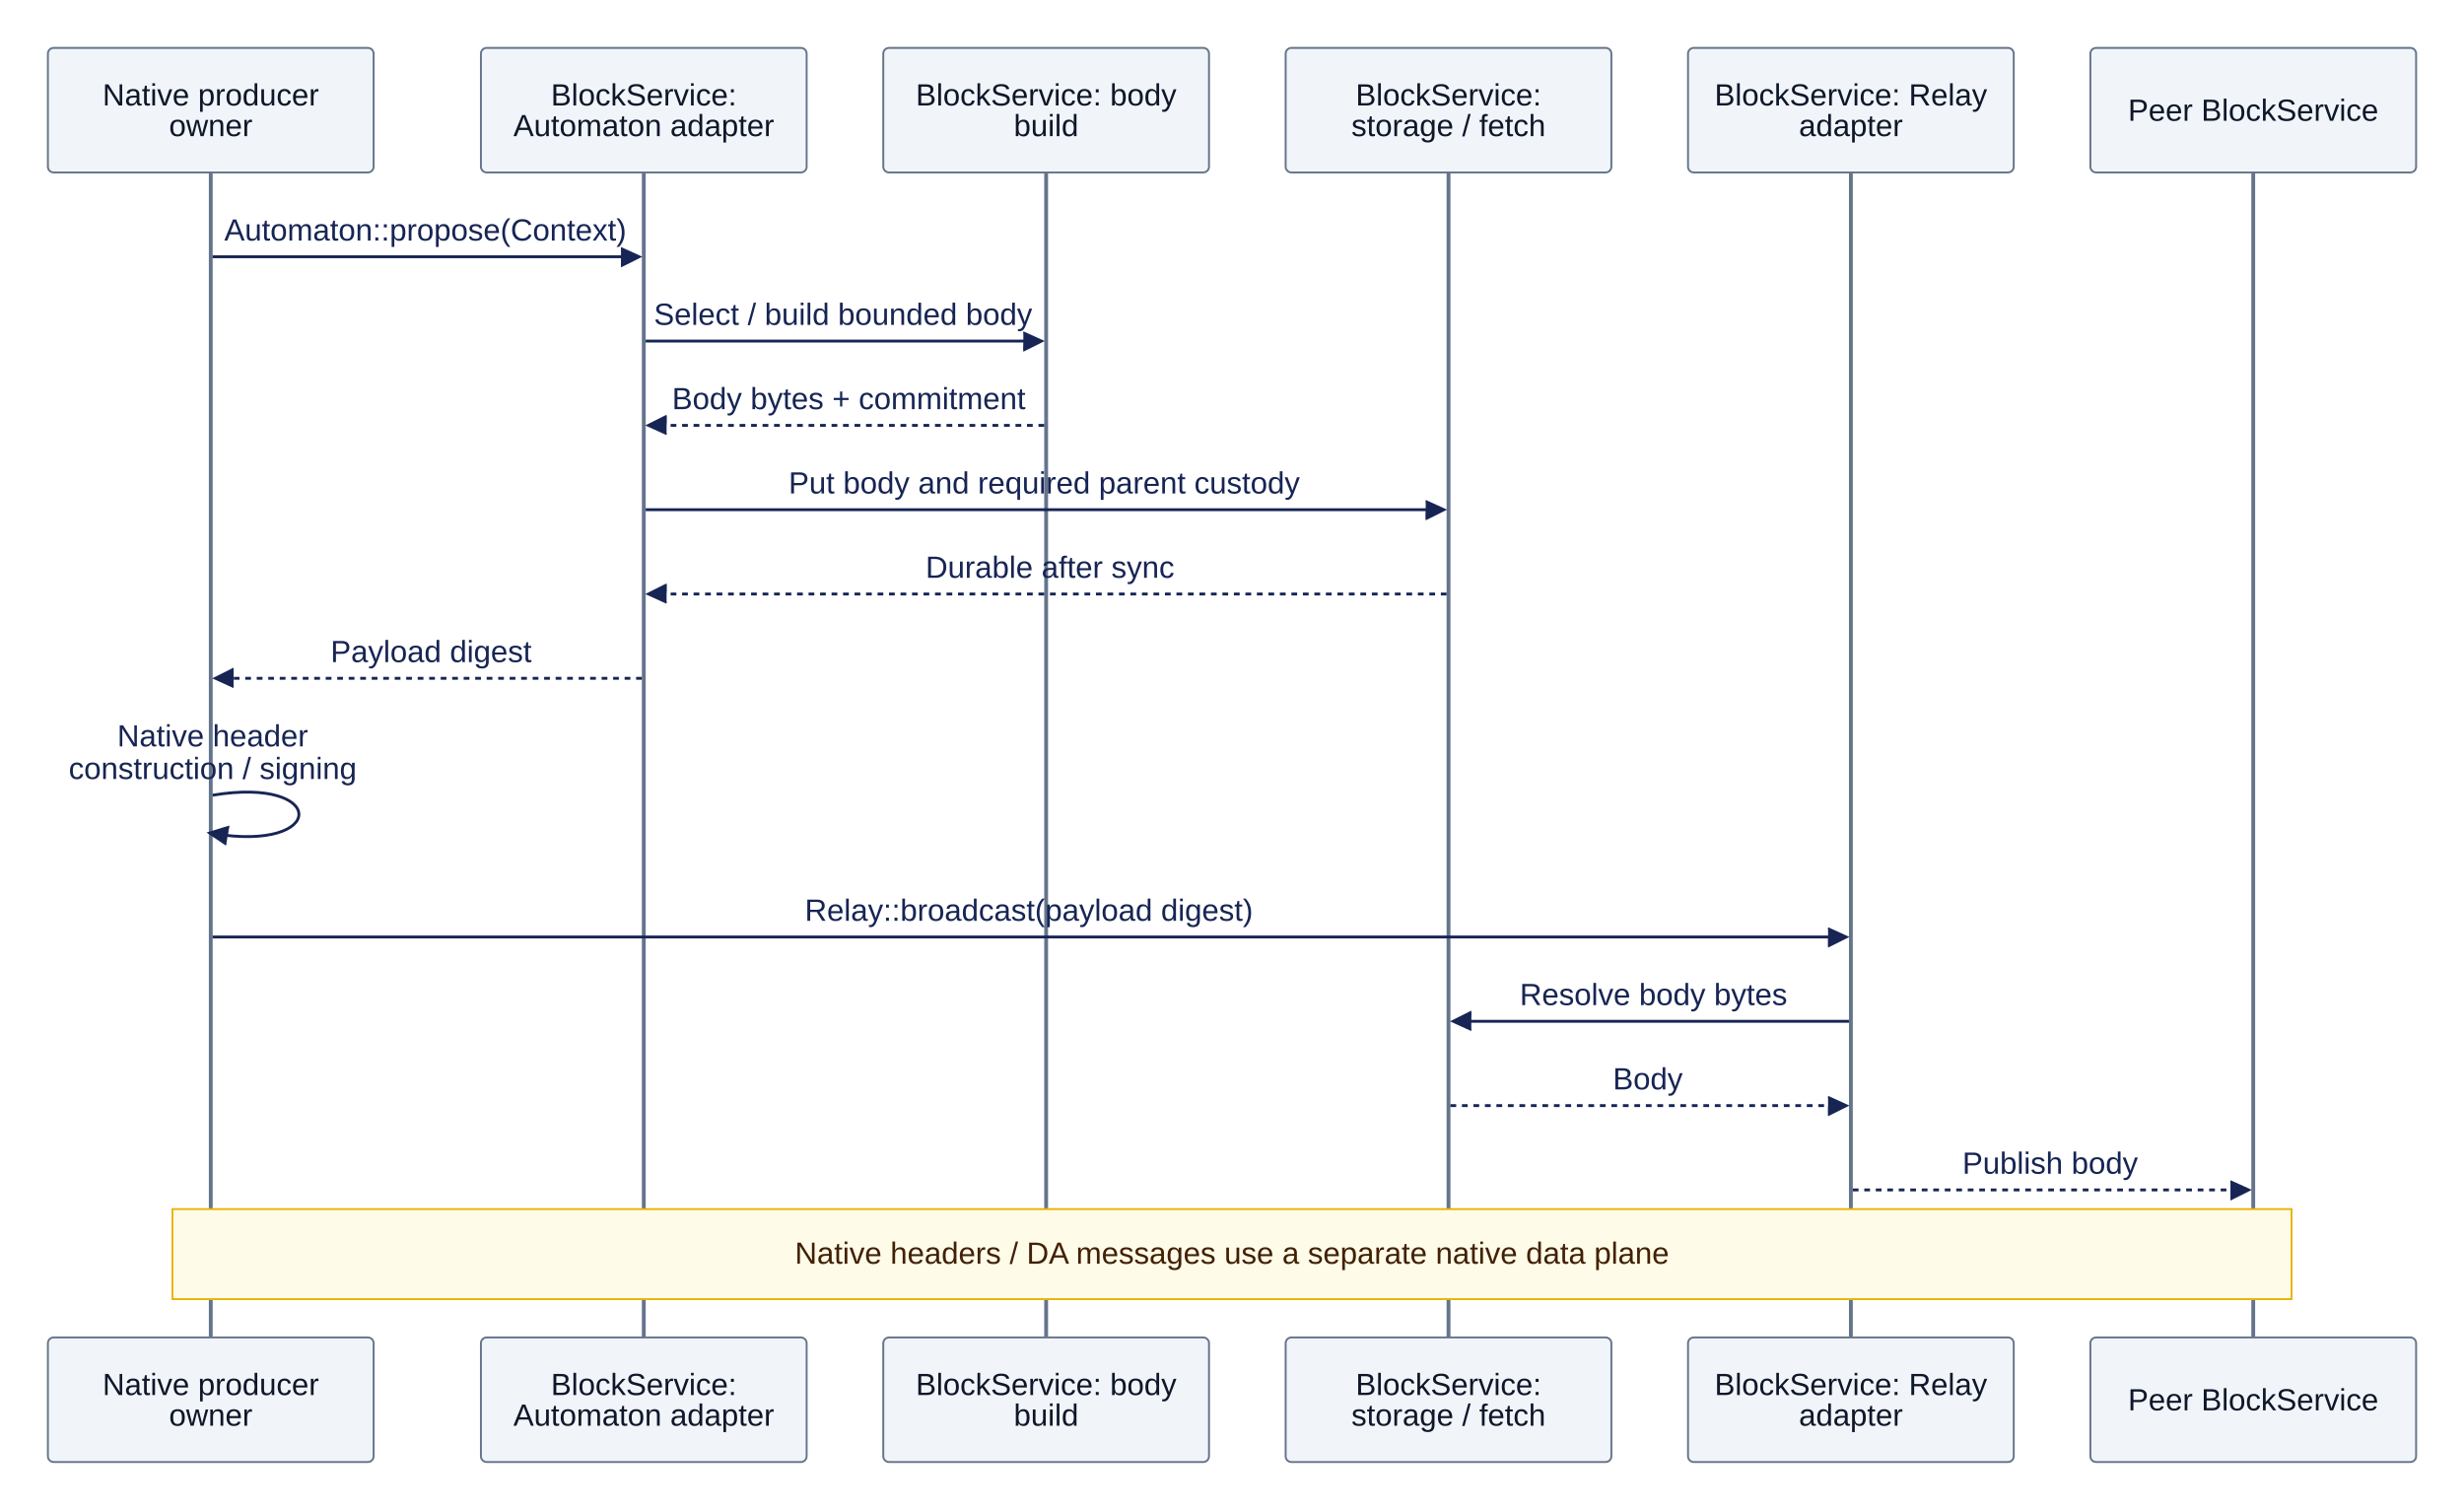
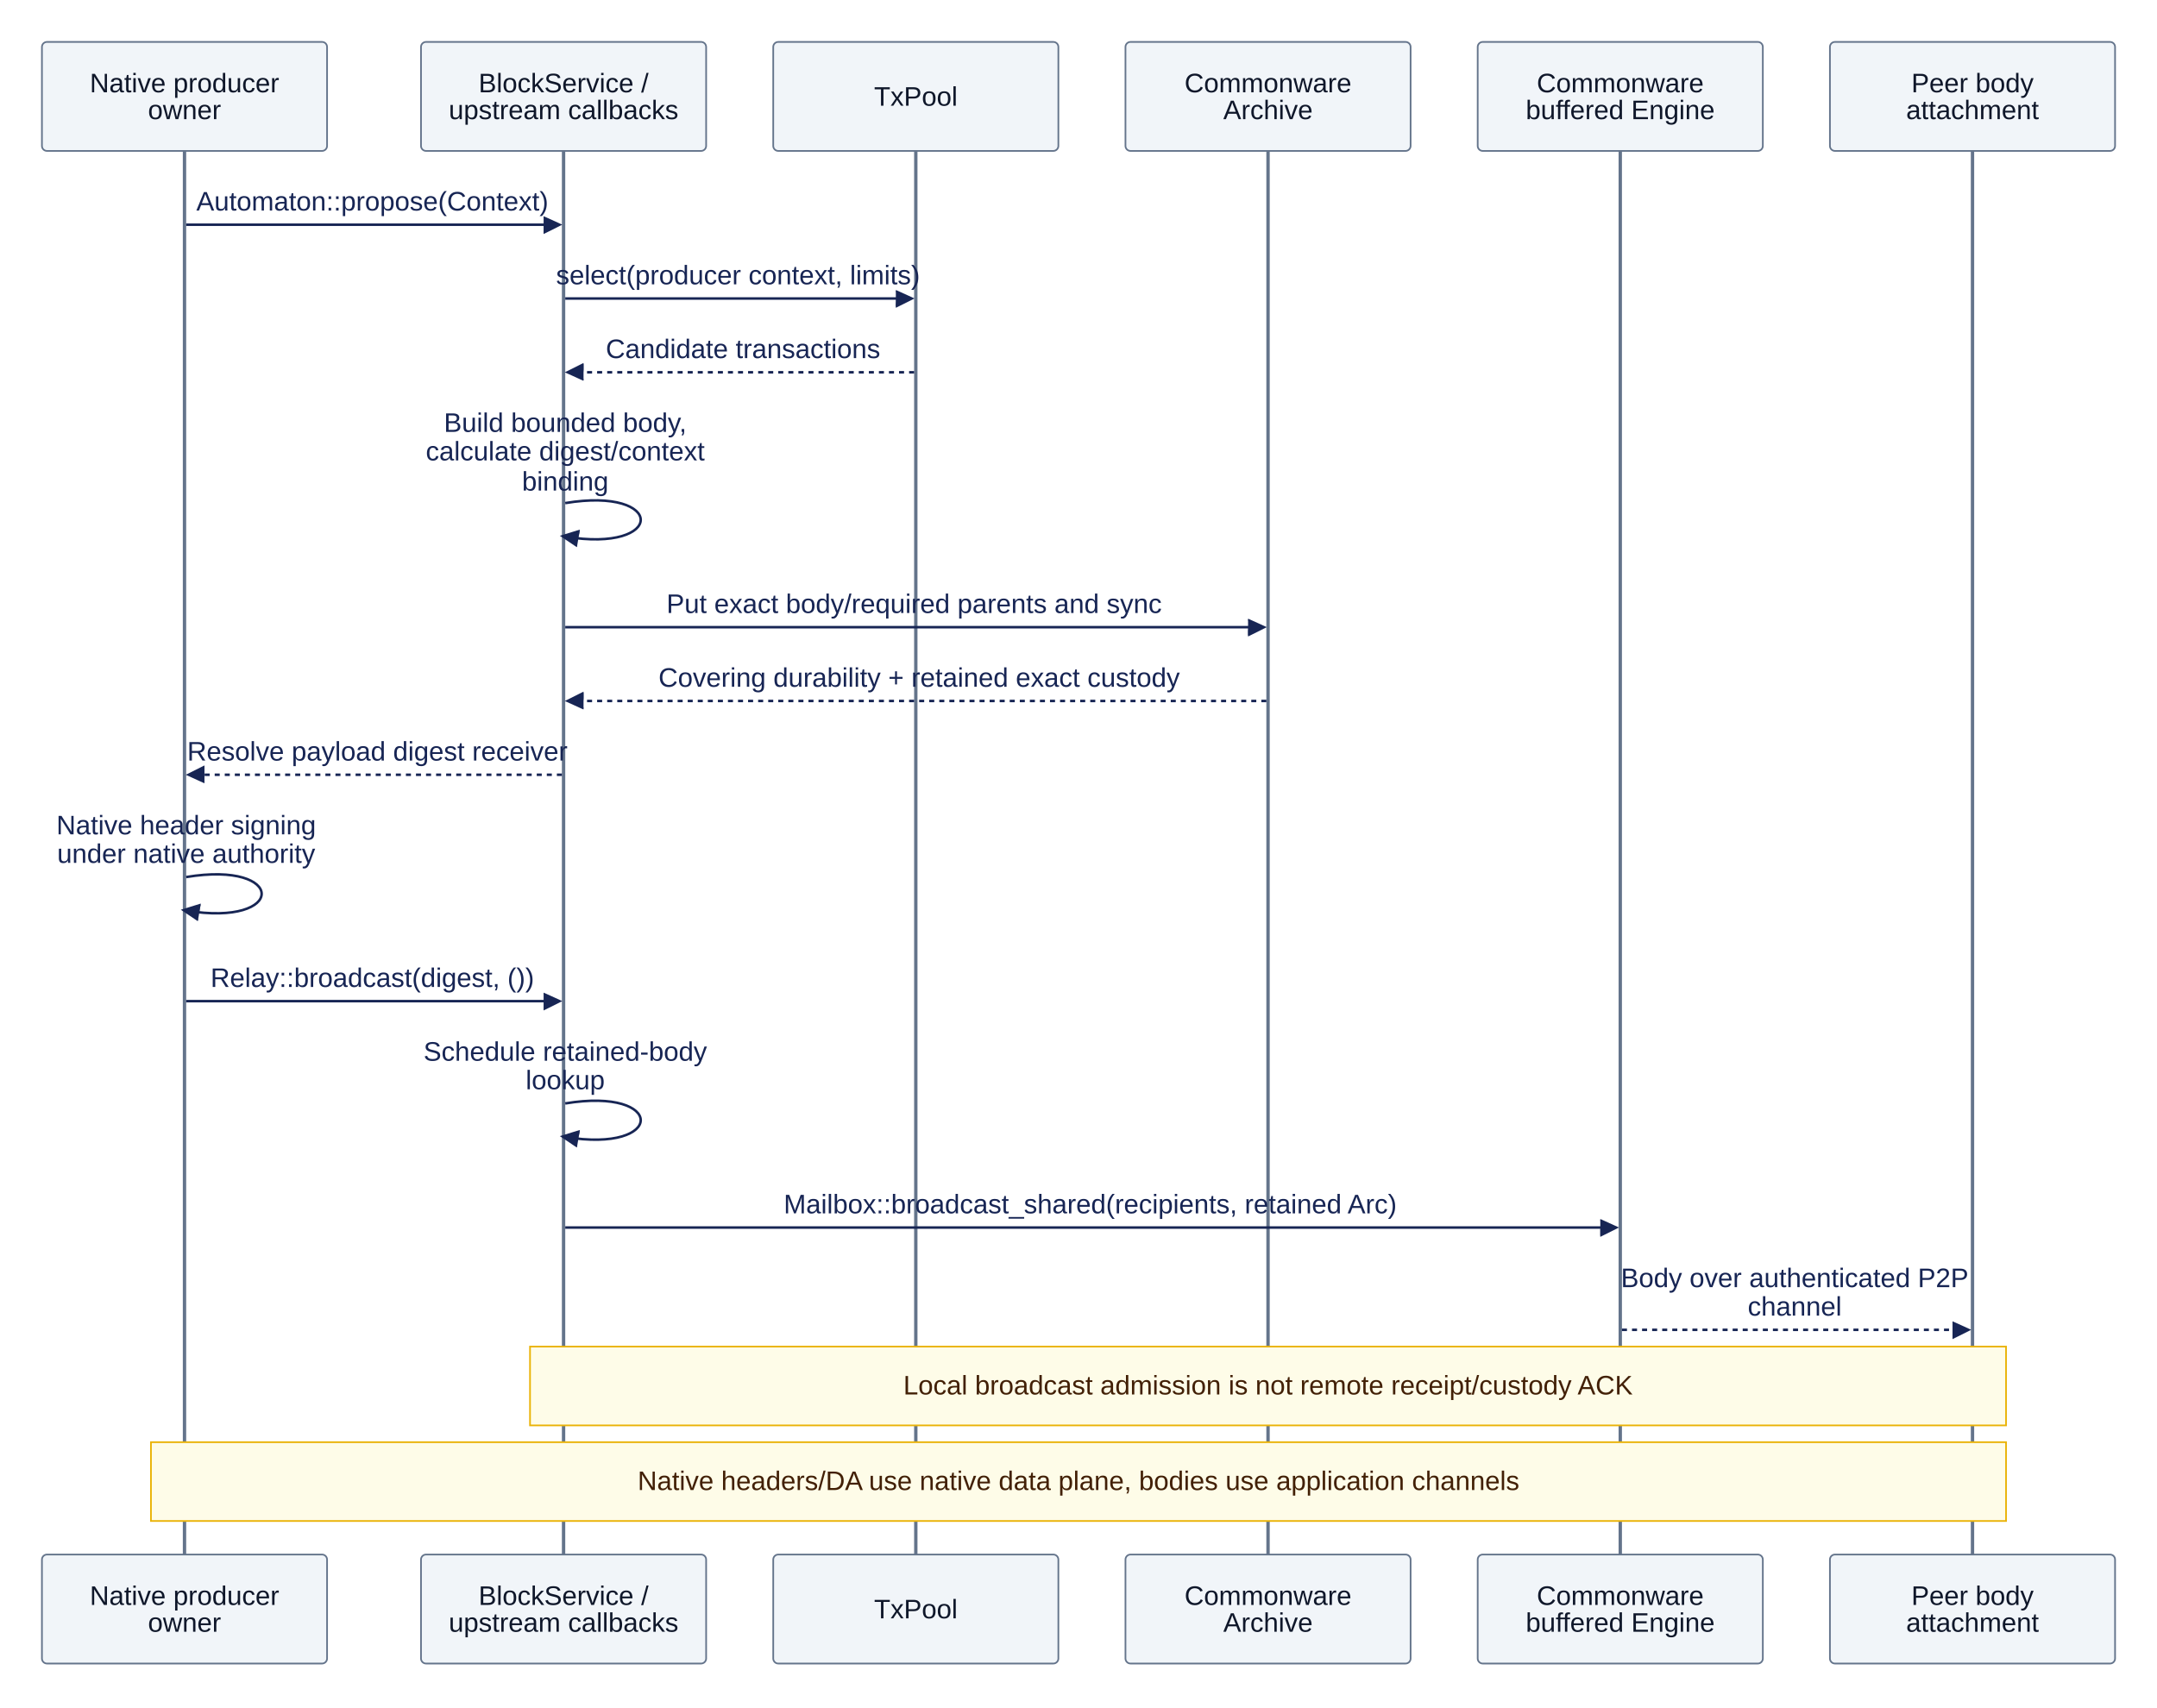
- <svg xmlns="http://www.w3.org/2000/svg" id="diagram-04" width="1286" height="789" viewBox="-25 -25 1286 789" role="graphics-document document" aria-roledescription="sequence">
-   <g>
-     <rect x="1066" y="673" fill="#eaeaea" stroke="#666" width="170" height="65" name="V" rx="3" ry="3" class="actor actor-bottom" />
-     <text x="1151" y="705.5" dominant-baseline="central" alignment-baseline="central" class="actor actor-box" style="text-anchor: middle; font-size: 16px; font-weight: 400; font-family: Arial, &quot;Apple SD Gothic Neo&quot;, sans-serif;">
-       <tspan x="1151" dy="0">Peer BlockService</tspan>
-     </text>
-   </g>
-   <g>
-     <rect x="856" y="673" fill="#eaeaea" stroke="#666" width="170" height="65" name="R" rx="3" ry="3" class="actor actor-bottom" />
-     <text x="941" y="705.5" dominant-baseline="central" alignment-baseline="central" class="actor actor-box" style="text-anchor: middle; font-size: 16px; font-weight: 400; font-family: Arial, &quot;Apple SD Gothic Neo&quot;, sans-serif;">
-       <tspan x="941" dy="-8">BlockService: Relay</tspan>
-     </text>
-     <text x="941" y="705.5" dominant-baseline="central" alignment-baseline="central" class="actor actor-box" style="text-anchor: middle; font-size: 16px; font-weight: 400; font-family: Arial, &quot;Apple SD Gothic Neo&quot;, sans-serif;">
-       <tspan x="941" dy="8">adapter</tspan>
-     </text>
-   </g>
-   <g>
-     <rect x="646" y="673" fill="#eaeaea" stroke="#666" width="170" height="65" name="S" rx="3" ry="3" class="actor actor-bottom" />
-     <text x="731" y="705.5" dominant-baseline="central" alignment-baseline="central" class="actor actor-box" style="text-anchor: middle; font-size: 16px; font-weight: 400; font-family: Arial, &quot;Apple SD Gothic Neo&quot;, sans-serif;">
-       <tspan x="731" dy="-8">BlockService:</tspan>
-     </text>
-     <text x="731" y="705.5" dominant-baseline="central" alignment-baseline="central" class="actor actor-box" style="text-anchor: middle; font-size: 16px; font-weight: 400; font-family: Arial, &quot;Apple SD Gothic Neo&quot;, sans-serif;">
-       <tspan x="731" dy="8">storage / fetch</tspan>
-     </text>
-   </g>
-   <g>
-     <rect x="436" y="673" fill="#eaeaea" stroke="#666" width="170" height="65" name="P" rx="3" ry="3" class="actor actor-bottom" />
-     <text x="521" y="705.5" dominant-baseline="central" alignment-baseline="central" class="actor actor-box" style="text-anchor: middle; font-size: 16px; font-weight: 400; font-family: Arial, &quot;Apple SD Gothic Neo&quot;, sans-serif;">
-       <tspan x="521" dy="-8">BlockService: body</tspan>
-     </text>
-     <text x="521" y="705.5" dominant-baseline="central" alignment-baseline="central" class="actor actor-box" style="text-anchor: middle; font-size: 16px; font-weight: 400; font-family: Arial, &quot;Apple SD Gothic Neo&quot;, sans-serif;">
-       <tspan x="521" dy="8">build</tspan>
-     </text>
-   </g>
-   <g>
-     <rect x="226" y="673" fill="#eaeaea" stroke="#666" width="170" height="65" name="A" rx="3" ry="3" class="actor actor-bottom" />
-     <text x="311" y="705.5" dominant-baseline="central" alignment-baseline="central" class="actor actor-box" style="text-anchor: middle; font-size: 16px; font-weight: 400; font-family: Arial, &quot;Apple SD Gothic Neo&quot;, sans-serif;">
-       <tspan x="311" dy="-8">BlockService:</tspan>
-     </text>
-     <text x="311" y="705.5" dominant-baseline="central" alignment-baseline="central" class="actor actor-box" style="text-anchor: middle; font-size: 16px; font-weight: 400; font-family: Arial, &quot;Apple SD Gothic Neo&quot;, sans-serif;">
-       <tspan x="311" dy="8">Automaton adapter</tspan>
-     </text>
-   </g>
-   <g>
-     <rect x="0" y="673" fill="#eaeaea" stroke="#666" width="170" height="65" name="N" rx="3" ry="3" class="actor actor-bottom" />
-     <text x="85" y="705.5" dominant-baseline="central" alignment-baseline="central" class="actor actor-box" style="text-anchor: middle; font-size: 16px; font-weight: 400; font-family: Arial, &quot;Apple SD Gothic Neo&quot;, sans-serif;">
+ <svg xmlns="http://www.w3.org/2000/svg" id="diagram-04" width="1286" height="1018" viewBox="-25 -25 1286 1018" role="graphics-document document" aria-roledescription="sequence">
+   <g>
+     <rect x="1066" y="902" fill="#eaeaea" stroke="#666" width="170" height="65" name="V" rx="3" ry="3" class="actor actor-bottom" />
+     <text x="1151" y="934.5" dominant-baseline="central" alignment-baseline="central" class="actor actor-box" style="text-anchor: middle; font-size: 16px; font-weight: 400; font-family: Arial, &quot;Apple SD Gothic Neo&quot;, sans-serif;">
+       <tspan x="1151" dy="-8">Peer body</tspan>
+     </text>
+     <text x="1151" y="934.5" dominant-baseline="central" alignment-baseline="central" class="actor actor-box" style="text-anchor: middle; font-size: 16px; font-weight: 400; font-family: Arial, &quot;Apple SD Gothic Neo&quot;, sans-serif;">
+       <tspan x="1151" dy="8">attachment</tspan>
+     </text>
+   </g>
+   <g>
+     <rect x="856" y="902" fill="#eaeaea" stroke="#666" width="170" height="65" name="D" rx="3" ry="3" class="actor actor-bottom" />
+     <text x="941" y="934.5" dominant-baseline="central" alignment-baseline="central" class="actor actor-box" style="text-anchor: middle; font-size: 16px; font-weight: 400; font-family: Arial, &quot;Apple SD Gothic Neo&quot;, sans-serif;">
+       <tspan x="941" dy="-8">Commonware</tspan>
+     </text>
+     <text x="941" y="934.5" dominant-baseline="central" alignment-baseline="central" class="actor actor-box" style="text-anchor: middle; font-size: 16px; font-weight: 400; font-family: Arial, &quot;Apple SD Gothic Neo&quot;, sans-serif;">
+       <tspan x="941" dy="8">buffered Engine</tspan>
+     </text>
+   </g>
+   <g>
+     <rect x="646" y="902" fill="#eaeaea" stroke="#666" width="170" height="65" name="S" rx="3" ry="3" class="actor actor-bottom" />
+     <text x="731" y="934.5" dominant-baseline="central" alignment-baseline="central" class="actor actor-box" style="text-anchor: middle; font-size: 16px; font-weight: 400; font-family: Arial, &quot;Apple SD Gothic Neo&quot;, sans-serif;">
+       <tspan x="731" dy="-8">Commonware</tspan>
+     </text>
+     <text x="731" y="934.5" dominant-baseline="central" alignment-baseline="central" class="actor actor-box" style="text-anchor: middle; font-size: 16px; font-weight: 400; font-family: Arial, &quot;Apple SD Gothic Neo&quot;, sans-serif;">
+       <tspan x="731" dy="8">Archive</tspan>
+     </text>
+   </g>
+   <g>
+     <rect x="436" y="902" fill="#eaeaea" stroke="#666" width="170" height="65" name="T" rx="3" ry="3" class="actor actor-bottom" />
+     <text x="521" y="934.5" dominant-baseline="central" alignment-baseline="central" class="actor actor-box" style="text-anchor: middle; font-size: 16px; font-weight: 400; font-family: Arial, &quot;Apple SD Gothic Neo&quot;, sans-serif;">
+       <tspan x="521" dy="0">TxPool</tspan>
+     </text>
+   </g>
+   <g>
+     <rect x="226" y="902" fill="#eaeaea" stroke="#666" width="170" height="65" name="A" rx="3" ry="3" class="actor actor-bottom" />
+     <text x="311" y="934.5" dominant-baseline="central" alignment-baseline="central" class="actor actor-box" style="text-anchor: middle; font-size: 16px; font-weight: 400; font-family: Arial, &quot;Apple SD Gothic Neo&quot;, sans-serif;">
+       <tspan x="311" dy="-8">BlockService /</tspan>
+     </text>
+     <text x="311" y="934.5" dominant-baseline="central" alignment-baseline="central" class="actor actor-box" style="text-anchor: middle; font-size: 16px; font-weight: 400; font-family: Arial, &quot;Apple SD Gothic Neo&quot;, sans-serif;">
+       <tspan x="311" dy="8">upstream callbacks</tspan>
+     </text>
+   </g>
+   <g>
+     <rect x="0" y="902" fill="#eaeaea" stroke="#666" width="170" height="65" name="N" rx="3" ry="3" class="actor actor-bottom" />
+     <text x="85" y="934.5" dominant-baseline="central" alignment-baseline="central" class="actor actor-box" style="text-anchor: middle; font-size: 16px; font-weight: 400; font-family: Arial, &quot;Apple SD Gothic Neo&quot;, sans-serif;">
      <tspan x="85" dy="-8">Native producer</tspan>
    </text>
-     <text x="85" y="705.5" dominant-baseline="central" alignment-baseline="central" class="actor actor-box" style="text-anchor: middle; font-size: 16px; font-weight: 400; font-family: Arial, &quot;Apple SD Gothic Neo&quot;, sans-serif;">
+     <text x="85" y="934.5" dominant-baseline="central" alignment-baseline="central" class="actor actor-box" style="text-anchor: middle; font-size: 16px; font-weight: 400; font-family: Arial, &quot;Apple SD Gothic Neo&quot;, sans-serif;">
      <tspan x="85" dy="8">owner</tspan>
    </text>
  </g>
  <g>
-     <line id="actor16" x1="1151" y1="65" x2="1151" y2="673" class="actor-line 200" stroke-width="0.5px" stroke="#999" name="V" />
+     <line id="actor16" x1="1151" y1="65" x2="1151" y2="902" class="actor-line 200" stroke-width="0.5px" stroke="#999" name="V" />
    <g id="root-16">
      <rect x="1066" y="0" fill="#eaeaea" stroke="#666" width="170" height="65" name="V" rx="3" ry="3" class="actor actor-top" />
      <text x="1151" y="32.5" dominant-baseline="central" alignment-baseline="central" class="actor actor-box" style="text-anchor: middle; font-size: 16px; font-weight: 400; font-family: Arial, &quot;Apple SD Gothic Neo&quot;, sans-serif;">
-         <tspan x="1151" dy="0">Peer BlockService</tspan>
-       </text>
-     </g>
-   </g>
-   <g>
-     <line id="actor15" x1="941" y1="65" x2="941" y2="673" class="actor-line 200" stroke-width="0.5px" stroke="#999" name="R" />
+         <tspan x="1151" dy="-8">Peer body</tspan>
+       </text>
+       <text x="1151" y="32.5" dominant-baseline="central" alignment-baseline="central" class="actor actor-box" style="text-anchor: middle; font-size: 16px; font-weight: 400; font-family: Arial, &quot;Apple SD Gothic Neo&quot;, sans-serif;">
+         <tspan x="1151" dy="8">attachment</tspan>
+       </text>
+     </g>
+   </g>
+   <g>
+     <line id="actor15" x1="941" y1="65" x2="941" y2="902" class="actor-line 200" stroke-width="0.5px" stroke="#999" name="D" />
    <g id="root-15">
-       <rect x="856" y="0" fill="#eaeaea" stroke="#666" width="170" height="65" name="R" rx="3" ry="3" class="actor actor-top" />
+       <rect x="856" y="0" fill="#eaeaea" stroke="#666" width="170" height="65" name="D" rx="3" ry="3" class="actor actor-top" />
      <text x="941" y="32.5" dominant-baseline="central" alignment-baseline="central" class="actor actor-box" style="text-anchor: middle; font-size: 16px; font-weight: 400; font-family: Arial, &quot;Apple SD Gothic Neo&quot;, sans-serif;">
-         <tspan x="941" dy="-8">BlockService: Relay</tspan>
+         <tspan x="941" dy="-8">Commonware</tspan>
      </text>
      <text x="941" y="32.5" dominant-baseline="central" alignment-baseline="central" class="actor actor-box" style="text-anchor: middle; font-size: 16px; font-weight: 400; font-family: Arial, &quot;Apple SD Gothic Neo&quot;, sans-serif;">
-         <tspan x="941" dy="8">adapter</tspan>
-       </text>
-     </g>
-   </g>
-   <g>
-     <line id="actor14" x1="731" y1="65" x2="731" y2="673" class="actor-line 200" stroke-width="0.5px" stroke="#999" name="S" />
+         <tspan x="941" dy="8">buffered Engine</tspan>
+       </text>
+     </g>
+   </g>
+   <g>
+     <line id="actor14" x1="731" y1="65" x2="731" y2="902" class="actor-line 200" stroke-width="0.5px" stroke="#999" name="S" />
    <g id="root-14">
      <rect x="646" y="0" fill="#eaeaea" stroke="#666" width="170" height="65" name="S" rx="3" ry="3" class="actor actor-top" />
      <text x="731" y="32.5" dominant-baseline="central" alignment-baseline="central" class="actor actor-box" style="text-anchor: middle; font-size: 16px; font-weight: 400; font-family: Arial, &quot;Apple SD Gothic Neo&quot;, sans-serif;">
-         <tspan x="731" dy="-8">BlockService:</tspan>
+         <tspan x="731" dy="-8">Commonware</tspan>
      </text>
      <text x="731" y="32.5" dominant-baseline="central" alignment-baseline="central" class="actor actor-box" style="text-anchor: middle; font-size: 16px; font-weight: 400; font-family: Arial, &quot;Apple SD Gothic Neo&quot;, sans-serif;">
-         <tspan x="731" dy="8">storage / fetch</tspan>
-       </text>
-     </g>
-   </g>
-   <g>
-     <line id="actor13" x1="521" y1="65" x2="521" y2="673" class="actor-line 200" stroke-width="0.5px" stroke="#999" name="P" />
+         <tspan x="731" dy="8">Archive</tspan>
+       </text>
+     </g>
+   </g>
+   <g>
+     <line id="actor13" x1="521" y1="65" x2="521" y2="902" class="actor-line 200" stroke-width="0.5px" stroke="#999" name="T" />
    <g id="root-13">
-       <rect x="436" y="0" fill="#eaeaea" stroke="#666" width="170" height="65" name="P" rx="3" ry="3" class="actor actor-top" />
+       <rect x="436" y="0" fill="#eaeaea" stroke="#666" width="170" height="65" name="T" rx="3" ry="3" class="actor actor-top" />
      <text x="521" y="32.5" dominant-baseline="central" alignment-baseline="central" class="actor actor-box" style="text-anchor: middle; font-size: 16px; font-weight: 400; font-family: Arial, &quot;Apple SD Gothic Neo&quot;, sans-serif;">
-         <tspan x="521" dy="-8">BlockService: body</tspan>
-       </text>
-       <text x="521" y="32.5" dominant-baseline="central" alignment-baseline="central" class="actor actor-box" style="text-anchor: middle; font-size: 16px; font-weight: 400; font-family: Arial, &quot;Apple SD Gothic Neo&quot;, sans-serif;">
-         <tspan x="521" dy="8">build</tspan>
-       </text>
-     </g>
-   </g>
-   <g>
-     <line id="actor12" x1="311" y1="65" x2="311" y2="673" class="actor-line 200" stroke-width="0.5px" stroke="#999" name="A" />
+         <tspan x="521" dy="0">TxPool</tspan>
+       </text>
+     </g>
+   </g>
+   <g>
+     <line id="actor12" x1="311" y1="65" x2="311" y2="902" class="actor-line 200" stroke-width="0.5px" stroke="#999" name="A" />
    <g id="root-12">
      <rect x="226" y="0" fill="#eaeaea" stroke="#666" width="170" height="65" name="A" rx="3" ry="3" class="actor actor-top" />
      <text x="311" y="32.5" dominant-baseline="central" alignment-baseline="central" class="actor actor-box" style="text-anchor: middle; font-size: 16px; font-weight: 400; font-family: Arial, &quot;Apple SD Gothic Neo&quot;, sans-serif;">
-         <tspan x="311" dy="-8">BlockService:</tspan>
+         <tspan x="311" dy="-8">BlockService /</tspan>
      </text>
      <text x="311" y="32.5" dominant-baseline="central" alignment-baseline="central" class="actor actor-box" style="text-anchor: middle; font-size: 16px; font-weight: 400; font-family: Arial, &quot;Apple SD Gothic Neo&quot;, sans-serif;">
-         <tspan x="311" dy="8">Automaton adapter</tspan>
-       </text>
-     </g>
-   </g>
-   <g>
-     <line id="actor11" x1="85" y1="65" x2="85" y2="673" class="actor-line 200" stroke-width="0.5px" stroke="#999" name="N" />
+         <tspan x="311" dy="8">upstream callbacks</tspan>
+       </text>
+     </g>
+   </g>
+   <g>
+     <line id="actor11" x1="85" y1="65" x2="85" y2="902" class="actor-line 200" stroke-width="0.5px" stroke="#999" name="N" />
    <g id="root-11">
      <rect x="0" y="0" fill="#eaeaea" stroke="#666" width="170" height="65" name="N" rx="3" ry="3" class="actor actor-top" />
      <text x="85" y="32.5" dominant-baseline="central" alignment-baseline="central" class="actor actor-box" style="text-anchor: middle; font-size: 16px; font-weight: 400; font-family: Arial, &quot;Apple SD Gothic Neo&quot;, sans-serif;">
        <tspan x="85" dy="-8">Native producer</tspan>
      </text>
      <text x="85" y="32.5" dominant-baseline="central" alignment-baseline="central" class="actor actor-box" style="text-anchor: middle; font-size: 16px; font-weight: 400; font-family: Arial, &quot;Apple SD Gothic Neo&quot;, sans-serif;">
        <tspan x="85" dy="8">owner</tspan>
      </text>
    </g>
  </g>
  <style>#diagram-04{font-family:Arial,Apple SD Gothic Neo,sans-serif;font-size:16px;fill:#172554;}@keyframes edge-animation-frame{from{stroke-dashoffset:0;}}@keyframes dash{to{stroke-dashoffset:0;}}#diagram-04 .edge-animation-slow{stroke-dasharray:9,5!important;stroke-dashoffset:900;animation:dash 50s linear infinite;stroke-linecap:round;}#diagram-04 .edge-animation-fast{stroke-dasharray:9,5!important;stroke-dashoffset:900;animation:dash 20s linear infinite;stroke-linecap:round;}#diagram-04 .error-icon{fill:hsl(45.882, 100%, 100%);}#diagram-04 .error-text{fill:#000000;stroke:#000000;}#diagram-04 .edge-thickness-normal{stroke-width:1px;}#diagram-04 .edge-thickness-thick{stroke-width:3.5px;}#diagram-04 .edge-pattern-solid{stroke-dasharray:0;}#diagram-04 .edge-thickness-invisible{stroke-width:0;fill:none;}#diagram-04 .edge-pattern-dashed{stroke-dasharray:3;}#diagram-04 .edge-pattern-dotted{stroke-dasharray:2;}#diagram-04 .marker{fill:#475569;stroke:#475569;}#diagram-04 .marker.cross{stroke:#475569;}#diagram-04 svg{font-family:Arial,Apple SD Gothic Neo,sans-serif;font-size:16px;}#diagram-04 p{margin:0;}#diagram-04 .actor{stroke:#64748b;fill:#f1f5f9;}#diagram-04 text.actor&gt;tspan{fill:#0f172a;stroke:none;}#diagram-04 .actor-line{stroke:#64748b;}#diagram-04 .innerArc{stroke-width:1.5;stroke-dasharray:none;}#diagram-04 .messageLine0{stroke-width:1.5;stroke-dasharray:none;stroke:#172554;}#diagram-04 .messageLine1{stroke-width:1.5;stroke-dasharray:2,2;stroke:#172554;}#diagram-04 #arrowhead path{fill:#172554;stroke:#172554;}#diagram-04 .sequenceNumber{fill:#b8aa96;}#diagram-04 #sequencenumber{fill:#172554;}#diagram-04 #crosshead path{fill:#172554;stroke:#172554;}#diagram-04 .messageText{fill:#172554;stroke:none;}#diagram-04 .labelBox{stroke:#64748b;fill:#f1f5f9;}#diagram-04 .labelText,#diagram-04 .labelText&gt;tspan{fill:#0f172a;stroke:none;}#diagram-04 .loopText,#diagram-04 .loopText&gt;tspan{fill:#0f172a;stroke:none;}#diagram-04 .loopLine{stroke-width:2px;stroke-dasharray:2,2;stroke:#64748b;fill:#64748b;}#diagram-04 .note{stroke:#eab308;fill:#fefce8;}#diagram-04 .noteText,#diagram-04 .noteText&gt;tspan{fill:#422006;stroke:none;}#diagram-04 .activation0{fill:hsl(105.882, 100%, 96.667%);stroke:hsl(105.882, 100%, 86.667%);}#diagram-04 .activation1{fill:hsl(105.882, 100%, 96.667%);stroke:hsl(105.882, 100%, 86.667%);}#diagram-04 .activation2{fill:hsl(105.882, 100%, 96.667%);stroke:hsl(105.882, 100%, 86.667%);}#diagram-04 .actorPopupMenu{position:absolute;}#diagram-04 .actorPopupMenuPanel{position:absolute;fill:#f1f5f9;box-shadow:0px 8px 16px 0px rgba(0,0,0,0.2);filter:drop-shadow(3px 5px 2px rgb(0 0 0 / 0.4));}#diagram-04 .actor-man line{stroke:#64748b;fill:#f1f5f9;}#diagram-04 .actor-man circle,#diagram-04 line{stroke:#64748b;fill:#f1f5f9;stroke-width:2px;}#diagram-04 :root{--mermaid-font-family:Arial,Apple SD Gothic Neo,sans-serif;}</style>
  <g />
  <defs>
    <symbol id="computer" width="24" height="24">
      <path transform="scale(.5)" d="M2 2v13h20v-13h-20zm18 11h-16v-9h16v9zm-10.228 6l.466-1h3.524l.467 1h-4.457zm14.228 3h-24l2-6h2.104l-1.33 4h18.45l-1.297-4h2.073l2 6zm-5-10h-14v-7h14v7z" />
    </symbol>
  </defs>
  <defs>
    <symbol id="database" fill-rule="evenodd" clip-rule="evenodd">
      <path transform="scale(.5)" d="M12.258.001l.256.004.255.005.253.008.251.01.249.012.247.015.246.016.242.019.241.02.239.023.236.024.233.027.231.028.229.031.225.032.223.034.22.036.217.038.214.04.211.041.208.043.205.045.201.046.198.048.194.05.191.051.187.053.183.054.18.056.175.057.172.059.168.06.163.061.16.063.155.064.15.066.074.033.073.033.071.034.07.034.069.035.068.035.067.035.066.035.064.036.064.036.062.036.06.036.06.037.058.037.058.037.055.038.055.038.053.038.052.038.051.039.05.039.048.039.047.039.045.04.044.04.043.04.041.04.04.041.039.041.037.041.036.041.034.041.033.042.032.042.03.042.029.042.027.042.026.043.024.043.023.043.021.043.02.043.018.044.017.043.015.044.013.044.012.044.011.045.009.044.007.045.006.045.004.045.002.045.001.045v17l-.001.045-.002.045-.004.045-.006.045-.007.045-.009.044-.011.045-.012.044-.013.044-.015.044-.017.043-.018.044-.02.043-.021.043-.023.043-.024.043-.026.043-.027.042-.029.042-.03.042-.032.042-.033.042-.034.041-.036.041-.037.041-.039.041-.04.041-.041.04-.043.04-.044.04-.045.04-.047.039-.048.039-.05.039-.051.039-.052.038-.053.038-.055.038-.055.038-.058.037-.058.037-.06.037-.06.036-.062.036-.064.036-.064.036-.066.035-.067.035-.068.035-.069.035-.07.034-.071.034-.073.033-.074.033-.15.066-.155.064-.16.063-.163.061-.168.06-.172.059-.175.057-.18.056-.183.054-.187.053-.191.051-.194.05-.198.048-.201.046-.205.045-.208.043-.211.041-.214.04-.217.038-.22.036-.223.034-.225.032-.229.031-.231.028-.233.027-.236.024-.239.023-.241.02-.242.019-.246.016-.247.015-.249.012-.251.01-.253.008-.255.005-.256.004-.258.001-.258-.001-.256-.004-.255-.005-.253-.008-.251-.01-.249-.012-.247-.015-.245-.016-.243-.019-.241-.02-.238-.023-.236-.024-.234-.027-.231-.028-.228-.031-.226-.032-.223-.034-.22-.036-.217-.038-.214-.04-.211-.041-.208-.043-.204-.045-.201-.046-.198-.048-.195-.05-.19-.051-.187-.053-.184-.054-.179-.056-.176-.057-.172-.059-.167-.06-.164-.061-.159-.063-.155-.064-.151-.066-.074-.033-.072-.033-.072-.034-.07-.034-.069-.035-.068-.035-.067-.035-.066-.035-.064-.036-.063-.036-.062-.036-.061-.036-.06-.037-.058-.037-.057-.037-.056-.038-.055-.038-.053-.038-.052-.038-.051-.039-.049-.039-.049-.039-.046-.039-.046-.04-.044-.04-.043-.04-.041-.04-.04-.041-.039-.041-.037-.041-.036-.041-.034-.041-.033-.042-.032-.042-.03-.042-.029-.042-.027-.042-.026-.043-.024-.043-.023-.043-.021-.043-.02-.043-.018-.044-.017-.043-.015-.044-.013-.044-.012-.044-.011-.045-.009-.044-.007-.045-.006-.045-.004-.045-.002-.045-.001-.045v-17l.001-.045.002-.045.004-.045.006-.045.007-.045.009-.044.011-.045.012-.044.013-.044.015-.044.017-.043.018-.044.02-.043.021-.043.023-.043.024-.043.026-.043.027-.042.029-.042.03-.042.032-.042.033-.042.034-.041.036-.041.037-.041.039-.041.04-.041.041-.04.043-.04.044-.04.046-.04.046-.039.049-.039.049-.039.051-.039.052-.038.053-.038.055-.038.056-.038.057-.037.058-.037.06-.037.061-.036.062-.036.063-.036.064-.036.066-.035.067-.035.068-.035.069-.035.07-.034.072-.034.072-.033.074-.033.151-.066.155-.064.159-.063.164-.061.167-.06.172-.059.176-.057.179-.056.184-.054.187-.053.19-.051.195-.05.198-.048.201-.046.204-.045.208-.043.211-.041.214-.04.217-.038.22-.036.223-.034.226-.032.228-.031.231-.028.234-.027.236-.024.238-.023.241-.02.243-.019.245-.016.247-.015.249-.012.251-.01.253-.008.255-.005.256-.004.258-.001.258.001zm-9.258 20.499v.01l.001.021.003.021.004.022.005.021.006.022.007.022.009.023.01.022.011.023.012.023.013.023.015.023.016.024.017.023.018.024.019.024.021.024.022.025.023.024.024.025.052.049.056.05.061.051.066.051.07.051.075.051.079.052.084.052.088.052.092.052.097.052.102.051.105.052.11.052.114.051.119.051.123.051.127.05.131.05.135.05.139.048.144.049.147.047.152.047.155.047.16.045.163.045.167.043.171.043.176.041.178.041.183.039.187.039.19.037.194.035.197.035.202.033.204.031.209.03.212.029.216.027.219.025.222.024.226.021.23.02.233.018.236.016.24.015.243.012.246.01.249.008.253.005.256.004.259.001.26-.001.257-.004.254-.005.25-.008.247-.011.244-.012.241-.014.237-.016.233-.018.231-.021.226-.021.224-.024.22-.026.216-.027.212-.028.21-.031.205-.031.202-.034.198-.034.194-.036.191-.037.187-.039.183-.04.179-.04.175-.042.172-.043.168-.044.163-.045.16-.046.155-.046.152-.047.148-.048.143-.049.139-.049.136-.05.131-.05.126-.05.123-.051.118-.052.114-.051.11-.052.106-.052.101-.052.096-.052.092-.052.088-.053.083-.051.079-.052.074-.052.07-.051.065-.051.06-.051.056-.05.051-.05.023-.024.023-.025.021-.024.02-.024.019-.024.018-.024.017-.024.015-.023.014-.024.013-.023.012-.023.01-.023.01-.022.008-.022.006-.022.006-.022.004-.022.004-.021.001-.021.001-.021v-4.127l-.077.055-.08.053-.083.054-.085.053-.087.052-.09.052-.093.051-.095.05-.097.05-.1.049-.102.049-.105.048-.106.047-.109.047-.111.046-.114.045-.115.045-.118.044-.12.043-.122.042-.124.042-.126.041-.128.04-.13.04-.132.038-.134.038-.135.037-.138.037-.139.035-.142.035-.143.034-.144.033-.147.032-.148.031-.15.03-.151.03-.153.029-.154.027-.156.027-.158.026-.159.025-.161.024-.162.023-.163.022-.165.021-.166.02-.167.019-.169.018-.169.017-.171.016-.173.015-.173.014-.175.013-.175.012-.177.011-.178.01-.179.008-.179.008-.181.006-.182.005-.182.004-.184.003-.184.002h-.37l-.184-.002-.184-.003-.182-.004-.182-.005-.181-.006-.179-.008-.179-.008-.178-.01-.176-.011-.176-.012-.175-.013-.173-.014-.172-.015-.171-.016-.17-.017-.169-.018-.167-.019-.166-.02-.165-.021-.163-.022-.162-.023-.161-.024-.159-.025-.157-.026-.156-.027-.155-.027-.153-.029-.151-.03-.15-.03-.148-.031-.146-.032-.145-.033-.143-.034-.141-.035-.14-.035-.137-.037-.136-.037-.134-.038-.132-.038-.13-.04-.128-.04-.126-.041-.124-.042-.122-.042-.12-.044-.117-.043-.116-.045-.113-.045-.112-.046-.109-.047-.106-.047-.105-.048-.102-.049-.1-.049-.097-.05-.095-.05-.093-.052-.09-.051-.087-.052-.085-.053-.083-.054-.08-.054-.077-.054v4.127zm0-5.654v.011l.001.021.003.021.004.021.005.022.006.022.007.022.009.022.01.022.011.023.012.023.013.023.015.024.016.023.017.024.018.024.019.024.021.024.022.024.023.025.024.024.052.05.056.05.061.05.066.051.07.051.075.052.079.051.084.052.088.052.092.052.097.052.102.052.105.052.11.051.114.051.119.052.123.05.127.051.131.05.135.049.139.049.144.048.147.048.152.047.155.046.16.045.163.045.167.044.171.042.176.042.178.04.183.04.187.038.19.037.194.036.197.034.202.033.204.032.209.03.212.028.216.027.219.025.222.024.226.022.23.02.233.018.236.016.24.014.243.012.246.01.249.008.253.006.256.003.259.001.26-.001.257-.003.254-.006.25-.008.247-.01.244-.012.241-.015.237-.016.233-.018.231-.02.226-.022.224-.024.22-.025.216-.027.212-.029.21-.03.205-.032.202-.033.198-.035.194-.036.191-.037.187-.039.183-.039.179-.041.175-.042.172-.043.168-.044.163-.045.16-.045.155-.047.152-.047.148-.048.143-.048.139-.05.136-.049.131-.05.126-.051.123-.051.118-.051.114-.052.11-.052.106-.052.101-.052.096-.052.092-.052.088-.052.083-.052.079-.052.074-.051.07-.052.065-.051.06-.05.056-.051.051-.049.023-.025.023-.024.021-.025.02-.024.019-.024.018-.024.017-.024.015-.023.014-.023.013-.024.012-.022.01-.023.01-.023.008-.022.006-.022.006-.022.004-.021.004-.022.001-.021.001-.021v-4.139l-.077.054-.08.054-.083.054-.085.052-.087.053-.09.051-.093.051-.095.051-.097.05-.1.049-.102.049-.105.048-.106.047-.109.047-.111.046-.114.045-.115.044-.118.044-.12.044-.122.042-.124.042-.126.041-.128.04-.13.039-.132.039-.134.038-.135.037-.138.036-.139.036-.142.035-.143.033-.144.033-.147.033-.148.031-.15.03-.151.03-.153.028-.154.028-.156.027-.158.026-.159.025-.161.024-.162.023-.163.022-.165.021-.166.02-.167.019-.169.018-.169.017-.171.016-.173.015-.173.014-.175.013-.175.012-.177.011-.178.009-.179.009-.179.007-.181.007-.182.005-.182.004-.184.003-.184.002h-.37l-.184-.002-.184-.003-.182-.004-.182-.005-.181-.007-.179-.007-.179-.009-.178-.009-.176-.011-.176-.012-.175-.013-.173-.014-.172-.015-.171-.016-.17-.017-.169-.018-.167-.019-.166-.02-.165-.021-.163-.022-.162-.023-.161-.024-.159-.025-.157-.026-.156-.027-.155-.028-.153-.028-.151-.03-.15-.03-.148-.031-.146-.033-.145-.033-.143-.033-.141-.035-.14-.036-.137-.036-.136-.037-.134-.038-.132-.039-.13-.039-.128-.04-.126-.041-.124-.042-.122-.043-.12-.043-.117-.044-.116-.044-.113-.046-.112-.046-.109-.046-.106-.047-.105-.048-.102-.049-.1-.049-.097-.05-.095-.051-.093-.051-.09-.051-.087-.053-.085-.052-.083-.054-.08-.054-.077-.054v4.139zm0-5.666v.011l.001.02.003.022.004.021.005.022.006.021.007.022.009.023.01.022.011.023.012.023.013.023.015.023.016.024.017.024.018.023.019.024.021.025.022.024.023.024.024.025.052.05.056.05.061.05.066.051.07.051.075.052.079.051.084.052.088.052.092.052.097.052.102.052.105.051.11.052.114.051.119.051.123.051.127.05.131.05.135.05.139.049.144.048.147.048.152.047.155.046.16.045.163.045.167.043.171.043.176.042.178.04.183.04.187.038.19.037.194.036.197.034.202.033.204.032.209.03.212.028.216.027.219.025.222.024.226.021.23.02.233.018.236.017.24.014.243.012.246.01.249.008.253.006.256.003.259.001.26-.001.257-.003.254-.006.25-.008.247-.01.244-.013.241-.014.237-.016.233-.018.231-.02.226-.022.224-.024.22-.025.216-.027.212-.029.21-.03.205-.032.202-.033.198-.035.194-.036.191-.037.187-.039.183-.039.179-.041.175-.042.172-.043.168-.044.163-.045.16-.045.155-.047.152-.047.148-.048.143-.049.139-.049.136-.049.131-.051.126-.05.123-.051.118-.052.114-.051.11-.052.106-.052.101-.052.096-.052.092-.052.088-.052.083-.052.079-.052.074-.052.07-.051.065-.051.06-.051.056-.05.051-.049.023-.025.023-.025.021-.024.02-.024.019-.024.018-.024.017-.024.015-.023.014-.024.013-.023.012-.023.01-.022.01-.023.008-.022.006-.022.006-.022.004-.022.004-.021.001-.021.001-.021v-4.153l-.077.054-.08.054-.083.053-.085.053-.087.053-.09.051-.093.051-.095.051-.097.05-.1.049-.102.048-.105.048-.106.048-.109.046-.111.046-.114.046-.115.044-.118.044-.12.043-.122.043-.124.042-.126.041-.128.04-.13.039-.132.039-.134.038-.135.037-.138.036-.139.036-.142.034-.143.034-.144.033-.147.032-.148.032-.15.03-.151.03-.153.028-.154.028-.156.027-.158.026-.159.024-.161.024-.162.023-.163.023-.165.021-.166.02-.167.019-.169.018-.169.017-.171.016-.173.015-.173.014-.175.013-.175.012-.177.01-.178.01-.179.009-.179.007-.181.006-.182.006-.182.004-.184.003-.184.001-.185.001-.185-.001-.184-.001-.184-.003-.182-.004-.182-.006-.181-.006-.179-.007-.179-.009-.178-.01-.176-.01-.176-.012-.175-.013-.173-.014-.172-.015-.171-.016-.17-.017-.169-.018-.167-.019-.166-.02-.165-.021-.163-.023-.162-.023-.161-.024-.159-.024-.157-.026-.156-.027-.155-.028-.153-.028-.151-.03-.15-.03-.148-.032-.146-.032-.145-.033-.143-.034-.141-.034-.14-.036-.137-.036-.136-.037-.134-.038-.132-.039-.13-.039-.128-.041-.126-.041-.124-.041-.122-.043-.12-.043-.117-.044-.116-.044-.113-.046-.112-.046-.109-.046-.106-.048-.105-.048-.102-.048-.1-.05-.097-.049-.095-.051-.093-.051-.09-.052-.087-.052-.085-.053-.083-.053-.08-.054-.077-.054v4.153zm8.74-8.179l-.257.004-.254.005-.25.008-.247.011-.244.012-.241.014-.237.016-.233.018-.231.021-.226.022-.224.023-.22.026-.216.027-.212.028-.21.031-.205.032-.202.033-.198.034-.194.036-.191.038-.187.038-.183.04-.179.041-.175.042-.172.043-.168.043-.163.045-.16.046-.155.046-.152.048-.148.048-.143.048-.139.049-.136.05-.131.05-.126.051-.123.051-.118.051-.114.052-.11.052-.106.052-.101.052-.096.052-.092.052-.088.052-.083.052-.079.052-.074.051-.07.052-.065.051-.06.05-.056.05-.051.05-.023.025-.023.024-.021.024-.02.025-.019.024-.018.024-.017.023-.015.024-.014.023-.013.023-.012.023-.01.023-.01.022-.008.022-.006.023-.006.021-.004.022-.004.021-.001.021-.001.021.001.021.001.021.004.021.004.022.006.021.006.023.008.022.01.022.01.023.012.023.013.023.014.023.015.024.017.023.018.024.019.024.02.025.021.024.023.024.023.025.051.05.056.05.06.05.065.051.07.052.074.051.079.052.083.052.088.052.092.052.096.052.101.052.106.052.11.052.114.052.118.051.123.051.126.051.131.05.136.05.139.049.143.048.148.048.152.048.155.046.16.046.163.045.168.043.172.043.175.042.179.041.183.04.187.038.191.038.194.036.198.034.202.033.205.032.21.031.212.028.216.027.22.026.224.023.226.022.231.021.233.018.237.016.241.014.244.012.247.011.25.008.254.005.257.004.26.001.26-.001.257-.004.254-.005.25-.008.247-.011.244-.012.241-.014.237-.016.233-.018.231-.021.226-.022.224-.023.22-.026.216-.027.212-.028.21-.031.205-.032.202-.033.198-.034.194-.036.191-.038.187-.038.183-.04.179-.041.175-.042.172-.043.168-.043.163-.045.16-.046.155-.046.152-.048.148-.048.143-.048.139-.049.136-.05.131-.05.126-.051.123-.051.118-.051.114-.052.11-.052.106-.052.101-.052.096-.052.092-.052.088-.052.083-.052.079-.052.074-.051.07-.052.065-.051.06-.05.056-.05.051-.05.023-.025.023-.024.021-.024.02-.025.019-.024.018-.024.017-.023.015-.024.014-.023.013-.023.012-.023.01-.023.01-.022.008-.022.006-.023.006-.021.004-.022.004-.021.001-.021.001-.021-.001-.021-.001-.021-.004-.021-.004-.022-.006-.021-.006-.023-.008-.022-.01-.022-.01-.023-.012-.023-.013-.023-.014-.023-.015-.024-.017-.023-.018-.024-.019-.024-.02-.025-.021-.024-.023-.024-.023-.025-.051-.05-.056-.05-.06-.05-.065-.051-.07-.052-.074-.051-.079-.052-.083-.052-.088-.052-.092-.052-.096-.052-.101-.052-.106-.052-.11-.052-.114-.052-.118-.051-.123-.051-.126-.051-.131-.05-.136-.05-.139-.049-.143-.048-.148-.048-.152-.048-.155-.046-.16-.046-.163-.045-.168-.043-.172-.043-.175-.042-.179-.041-.183-.04-.187-.038-.191-.038-.194-.036-.198-.034-.202-.033-.205-.032-.21-.031-.212-.028-.216-.027-.22-.026-.224-.023-.226-.022-.231-.021-.233-.018-.237-.016-.241-.014-.244-.012-.247-.011-.25-.008-.254-.005-.257-.004-.26-.001-.26.001z" />
    </symbol>
  </defs>
  <defs>
    <symbol id="clock" width="24" height="24">
      <path transform="scale(.5)" d="M12 2c5.514 0 10 4.486 10 10s-4.486 10-10 10-10-4.486-10-10 4.486-10 10-10zm0-2c-6.627 0-12 5.373-12 12s5.373 12 12 12 12-5.373 12-12-5.373-12-12-12zm5.848 12.459c.202.038.202.333.001.372-1.907.361-6.045 1.111-6.547 1.111-.719 0-1.301-.582-1.301-1.301 0-.512.77-5.447 1.125-7.445.034-.192.312-.181.343.014l.985 6.238 5.394 1.011z" />
    </symbol>
  </defs>
  <defs>
    <marker id="arrowhead" refX="7.9" refY="5" markerUnits="userSpaceOnUse" markerWidth="12" markerHeight="12" orient="auto-start-reverse">
      <path d="M -1 0 L 10 5 L 0 10 z" />
    </marker>
  </defs>
  <defs>
    <marker id="crosshead" markerWidth="15" markerHeight="8" orient="auto" refX="4" refY="4.5">
      <path fill="none" stroke="#000000" stroke-width="1pt" d="M 1,2 L 6,7 M 6,2 L 1,7" style="stroke-dasharray: 0, 0;" />
    </marker>
  </defs>
  <defs>
    <marker id="filled-head" refX="15.5" refY="7" markerWidth="20" markerHeight="28" orient="auto">
      <path d="M 18,7 L9,13 L14,7 L9,1 Z" />
    </marker>
  </defs>
  <defs>
    <marker id="sequencenumber" refX="15" refY="15" markerWidth="60" markerHeight="40" orient="auto">
      <circle cx="15" cy="15" r="6" />
    </marker>
  </defs>
  <g>
-     <rect x="65" y="606" fill="#EDF2AE" stroke="#666" width="1106" height="47" class="note" />
-     <text x="618" y="614" text-anchor="middle" dominant-baseline="middle" alignment-baseline="middle" class="noteText" dy="1em" style="font-family: Arial, &quot;Apple SD Gothic Neo&quot;, sans-serif; font-size: 16px; font-weight: 400;">
-       <tspan x="618">Native headers / DA messages use a separate native data plane</tspan>
+     <rect x="291" y="778" fill="#EDF2AE" stroke="#666" width="880" height="47" class="note" />
+     <text x="731" y="786" text-anchor="middle" dominant-baseline="middle" alignment-baseline="middle" class="noteText" dy="1em" style="font-family: Arial, &quot;Apple SD Gothic Neo&quot;, sans-serif; font-size: 16px; font-weight: 400;">
+       <tspan x="731">Local broadcast admission is not remote receipt/custody ACK</tspan>
+     </text>
+   </g>
+   <g>
+     <rect x="65" y="835" fill="#EDF2AE" stroke="#666" width="1106" height="47" class="note" />
+     <text x="618" y="843" text-anchor="middle" dominant-baseline="middle" alignment-baseline="middle" class="noteText" dy="1em" style="font-family: Arial, &quot;Apple SD Gothic Neo&quot;, sans-serif; font-size: 16px; font-weight: 400;">
+       <tspan x="618">Native headers/DA use native data plane, bodies use application channels</tspan>
    </text>
  </g>
  <text x="197" y="80" text-anchor="middle" dominant-baseline="middle" alignment-baseline="middle" class="messageText" dy="1em" style="font-family: Arial, &quot;Apple SD Gothic Neo&quot;, sans-serif; font-size: 16px; font-weight: 400;">Automaton::propose(Context)</text>
  <line x1="86" y1="109" x2="307" y2="109" class="messageLine0" stroke-width="2" stroke="none" marker-end="url(#arrowhead)" style="fill: none;" />
-   <text x="415" y="124" text-anchor="middle" dominant-baseline="middle" alignment-baseline="middle" class="messageText" dy="1em" style="font-family: Arial, &quot;Apple SD Gothic Neo&quot;, sans-serif; font-size: 16px; font-weight: 400;">Select / build bounded body</text>
+   <text x="415" y="124" text-anchor="middle" dominant-baseline="middle" alignment-baseline="middle" class="messageText" dy="1em" style="font-family: Arial, &quot;Apple SD Gothic Neo&quot;, sans-serif; font-size: 16px; font-weight: 400;">select(producer context, limits)</text>
  <line x1="312" y1="153" x2="517" y2="153" class="messageLine0" stroke-width="2" stroke="none" marker-end="url(#arrowhead)" style="fill: none;" />
-   <text x="418" y="168" text-anchor="middle" dominant-baseline="middle" alignment-baseline="middle" class="messageText" dy="1em" style="font-family: Arial, &quot;Apple SD Gothic Neo&quot;, sans-serif; font-size: 16px; font-weight: 400;">Body bytes + commitment</text>
+   <text x="418" y="168" text-anchor="middle" dominant-baseline="middle" alignment-baseline="middle" class="messageText" dy="1em" style="font-family: Arial, &quot;Apple SD Gothic Neo&quot;, sans-serif; font-size: 16px; font-weight: 400;">Candidate transactions</text>
  <line x1="520" y1="197" x2="315" y2="197" class="messageLine1" stroke-width="2" stroke="none" marker-end="url(#arrowhead)" style="stroke-dasharray: 3, 3; fill: none;" />
-   <text x="520" y="212" text-anchor="middle" dominant-baseline="middle" alignment-baseline="middle" class="messageText" dy="1em" style="font-family: Arial, &quot;Apple SD Gothic Neo&quot;, sans-serif; font-size: 16px; font-weight: 400;">Put body and required parent custody</text>
-   <line x1="312" y1="241" x2="727" y2="241" class="messageLine0" stroke-width="2" stroke="none" marker-end="url(#arrowhead)" style="fill: none;" />
-   <text x="523" y="256" text-anchor="middle" dominant-baseline="middle" alignment-baseline="middle" class="messageText" dy="1em" style="font-family: Arial, &quot;Apple SD Gothic Neo&quot;, sans-serif; font-size: 16px; font-weight: 400;">Durable after sync</text>
-   <line x1="730" y1="285" x2="315" y2="285" class="messageLine1" stroke-width="2" stroke="none" marker-end="url(#arrowhead)" style="stroke-dasharray: 3, 3; fill: none;" />
-   <text x="200" y="300" text-anchor="middle" dominant-baseline="middle" alignment-baseline="middle" class="messageText" dy="1em" style="font-family: Arial, &quot;Apple SD Gothic Neo&quot;, sans-serif; font-size: 16px; font-weight: 400;">Payload digest</text>
-   <line x1="310" y1="329" x2="89" y2="329" class="messageLine1" stroke-width="2" stroke="none" marker-end="url(#arrowhead)" style="stroke-dasharray: 3, 3; fill: none;" />
-   <text x="86" y="344" text-anchor="middle" dominant-baseline="middle" alignment-baseline="middle" class="messageText" dy="1em" style="font-family: Arial, &quot;Apple SD Gothic Neo&quot;, sans-serif; font-size: 16px; font-weight: 400;">Native header</text>
-   <text x="86" y="361" text-anchor="middle" dominant-baseline="middle" alignment-baseline="middle" class="messageText" dy="1em" style="font-family: Arial, &quot;Apple SD Gothic Neo&quot;, sans-serif; font-size: 16px; font-weight: 400;">construction / signing</text>
-   <path d="M 86,390 C 146,380 146,420 86,410" class="messageLine0" stroke-width="2" stroke="none" marker-end="url(#arrowhead)" style="fill: none;" />
-   <text x="512" y="435" text-anchor="middle" dominant-baseline="middle" alignment-baseline="middle" class="messageText" dy="1em" style="font-family: Arial, &quot;Apple SD Gothic Neo&quot;, sans-serif; font-size: 16px; font-weight: 400;">Relay::broadcast(payload digest)</text>
-   <line x1="86" y1="464" x2="937" y2="464" class="messageLine0" stroke-width="2" stroke="none" marker-end="url(#arrowhead)" style="fill: none;" />
-   <text x="838" y="479" text-anchor="middle" dominant-baseline="middle" alignment-baseline="middle" class="messageText" dy="1em" style="font-family: Arial, &quot;Apple SD Gothic Neo&quot;, sans-serif; font-size: 16px; font-weight: 400;">Resolve body bytes</text>
-   <line x1="940" y1="508" x2="735" y2="508" class="messageLine0" stroke-width="2" stroke="none" marker-end="url(#arrowhead)" style="fill: none;" />
-   <text x="835" y="523" text-anchor="middle" dominant-baseline="middle" alignment-baseline="middle" class="messageText" dy="1em" style="font-family: Arial, &quot;Apple SD Gothic Neo&quot;, sans-serif; font-size: 16px; font-weight: 400;">Body</text>
-   <line x1="732" y1="552" x2="937" y2="552" class="messageLine1" stroke-width="2" stroke="none" marker-end="url(#arrowhead)" style="stroke-dasharray: 3, 3; fill: none;" />
-   <text x="1045" y="567" text-anchor="middle" dominant-baseline="middle" alignment-baseline="middle" class="messageText" dy="1em" style="font-family: Arial, &quot;Apple SD Gothic Neo&quot;, sans-serif; font-size: 16px; font-weight: 400;">Publish body</text>
-   <line x1="942" y1="596" x2="1147" y2="596" class="messageLine1" stroke-width="2" stroke="none" marker-end="url(#arrowhead)" style="stroke-dasharray: 3, 3; fill: none;" />
+   <text x="312" y="212" text-anchor="middle" dominant-baseline="middle" alignment-baseline="middle" class="messageText" dy="1em" style="font-family: Arial, &quot;Apple SD Gothic Neo&quot;, sans-serif; font-size: 16px; font-weight: 400;">Build bounded body,</text>
+   <text x="312" y="229" text-anchor="middle" dominant-baseline="middle" alignment-baseline="middle" class="messageText" dy="1em" style="font-family: Arial, &quot;Apple SD Gothic Neo&quot;, sans-serif; font-size: 16px; font-weight: 400;">calculate digest/context</text>
+   <text x="312" y="247" text-anchor="middle" dominant-baseline="middle" alignment-baseline="middle" class="messageText" dy="1em" style="font-family: Arial, &quot;Apple SD Gothic Neo&quot;, sans-serif; font-size: 16px; font-weight: 400;">binding</text>
+   <path d="M 312,275 C 372,265 372,305 312,295" class="messageLine0" stroke-width="2" stroke="none" marker-end="url(#arrowhead)" style="fill: none;" />
+   <text x="520" y="320" text-anchor="middle" dominant-baseline="middle" alignment-baseline="middle" class="messageText" dy="1em" style="font-family: Arial, &quot;Apple SD Gothic Neo&quot;, sans-serif; font-size: 16px; font-weight: 400;">Put exact body/required parents and sync</text>
+   <line x1="312" y1="349" x2="727" y2="349" class="messageLine0" stroke-width="2" stroke="none" marker-end="url(#arrowhead)" style="fill: none;" />
+   <text x="523" y="364" text-anchor="middle" dominant-baseline="middle" alignment-baseline="middle" class="messageText" dy="1em" style="font-family: Arial, &quot;Apple SD Gothic Neo&quot;, sans-serif; font-size: 16px; font-weight: 400;">Covering durability + retained exact custody</text>
+   <line x1="730" y1="393" x2="315" y2="393" class="messageLine1" stroke-width="2" stroke="none" marker-end="url(#arrowhead)" style="stroke-dasharray: 3, 3; fill: none;" />
+   <text x="200" y="408" text-anchor="middle" dominant-baseline="middle" alignment-baseline="middle" class="messageText" dy="1em" style="font-family: Arial, &quot;Apple SD Gothic Neo&quot;, sans-serif; font-size: 16px; font-weight: 400;">Resolve payload digest receiver</text>
+   <line x1="310" y1="437" x2="89" y2="437" class="messageLine1" stroke-width="2" stroke="none" marker-end="url(#arrowhead)" style="stroke-dasharray: 3, 3; fill: none;" />
+   <text x="86" y="452" text-anchor="middle" dominant-baseline="middle" alignment-baseline="middle" class="messageText" dy="1em" style="font-family: Arial, &quot;Apple SD Gothic Neo&quot;, sans-serif; font-size: 16px; font-weight: 400;">Native header signing</text>
+   <text x="86" y="469" text-anchor="middle" dominant-baseline="middle" alignment-baseline="middle" class="messageText" dy="1em" style="font-family: Arial, &quot;Apple SD Gothic Neo&quot;, sans-serif; font-size: 16px; font-weight: 400;">under native authority</text>
+   <path d="M 86,498 C 146,488 146,528 86,518" class="messageLine0" stroke-width="2" stroke="none" marker-end="url(#arrowhead)" style="fill: none;" />
+   <text x="197" y="543" text-anchor="middle" dominant-baseline="middle" alignment-baseline="middle" class="messageText" dy="1em" style="font-family: Arial, &quot;Apple SD Gothic Neo&quot;, sans-serif; font-size: 16px; font-weight: 400;">Relay::broadcast(digest, ())</text>
+   <line x1="86" y1="572" x2="307" y2="572" class="messageLine0" stroke-width="2" stroke="none" marker-end="url(#arrowhead)" style="fill: none;" />
+   <text x="312" y="587" text-anchor="middle" dominant-baseline="middle" alignment-baseline="middle" class="messageText" dy="1em" style="font-family: Arial, &quot;Apple SD Gothic Neo&quot;, sans-serif; font-size: 16px; font-weight: 400;">Schedule retained-body</text>
+   <text x="312" y="604" text-anchor="middle" dominant-baseline="middle" alignment-baseline="middle" class="messageText" dy="1em" style="font-family: Arial, &quot;Apple SD Gothic Neo&quot;, sans-serif; font-size: 16px; font-weight: 400;">lookup</text>
+   <path d="M 312,633 C 372,623 372,663 312,653" class="messageLine0" stroke-width="2" stroke="none" marker-end="url(#arrowhead)" style="fill: none;" />
+   <text x="625" y="678" text-anchor="middle" dominant-baseline="middle" alignment-baseline="middle" class="messageText" dy="1em" style="font-family: Arial, &quot;Apple SD Gothic Neo&quot;, sans-serif; font-size: 16px; font-weight: 400;">Mailbox::broadcast_shared(recipients, retained Arc)</text>
+   <line x1="312" y1="707" x2="937" y2="707" class="messageLine0" stroke-width="2" stroke="none" marker-end="url(#arrowhead)" style="fill: none;" />
+   <text x="1045" y="722" text-anchor="middle" dominant-baseline="middle" alignment-baseline="middle" class="messageText" dy="1em" style="font-family: Arial, &quot;Apple SD Gothic Neo&quot;, sans-serif; font-size: 16px; font-weight: 400;">Body over authenticated P2P</text>
+   <text x="1045" y="739" text-anchor="middle" dominant-baseline="middle" alignment-baseline="middle" class="messageText" dy="1em" style="font-family: Arial, &quot;Apple SD Gothic Neo&quot;, sans-serif; font-size: 16px; font-weight: 400;">channel</text>
+   <line x1="942" y1="768" x2="1147" y2="768" class="messageLine1" stroke-width="2" stroke="none" marker-end="url(#arrowhead)" style="stroke-dasharray: 3, 3; fill: none;" />
</svg>
